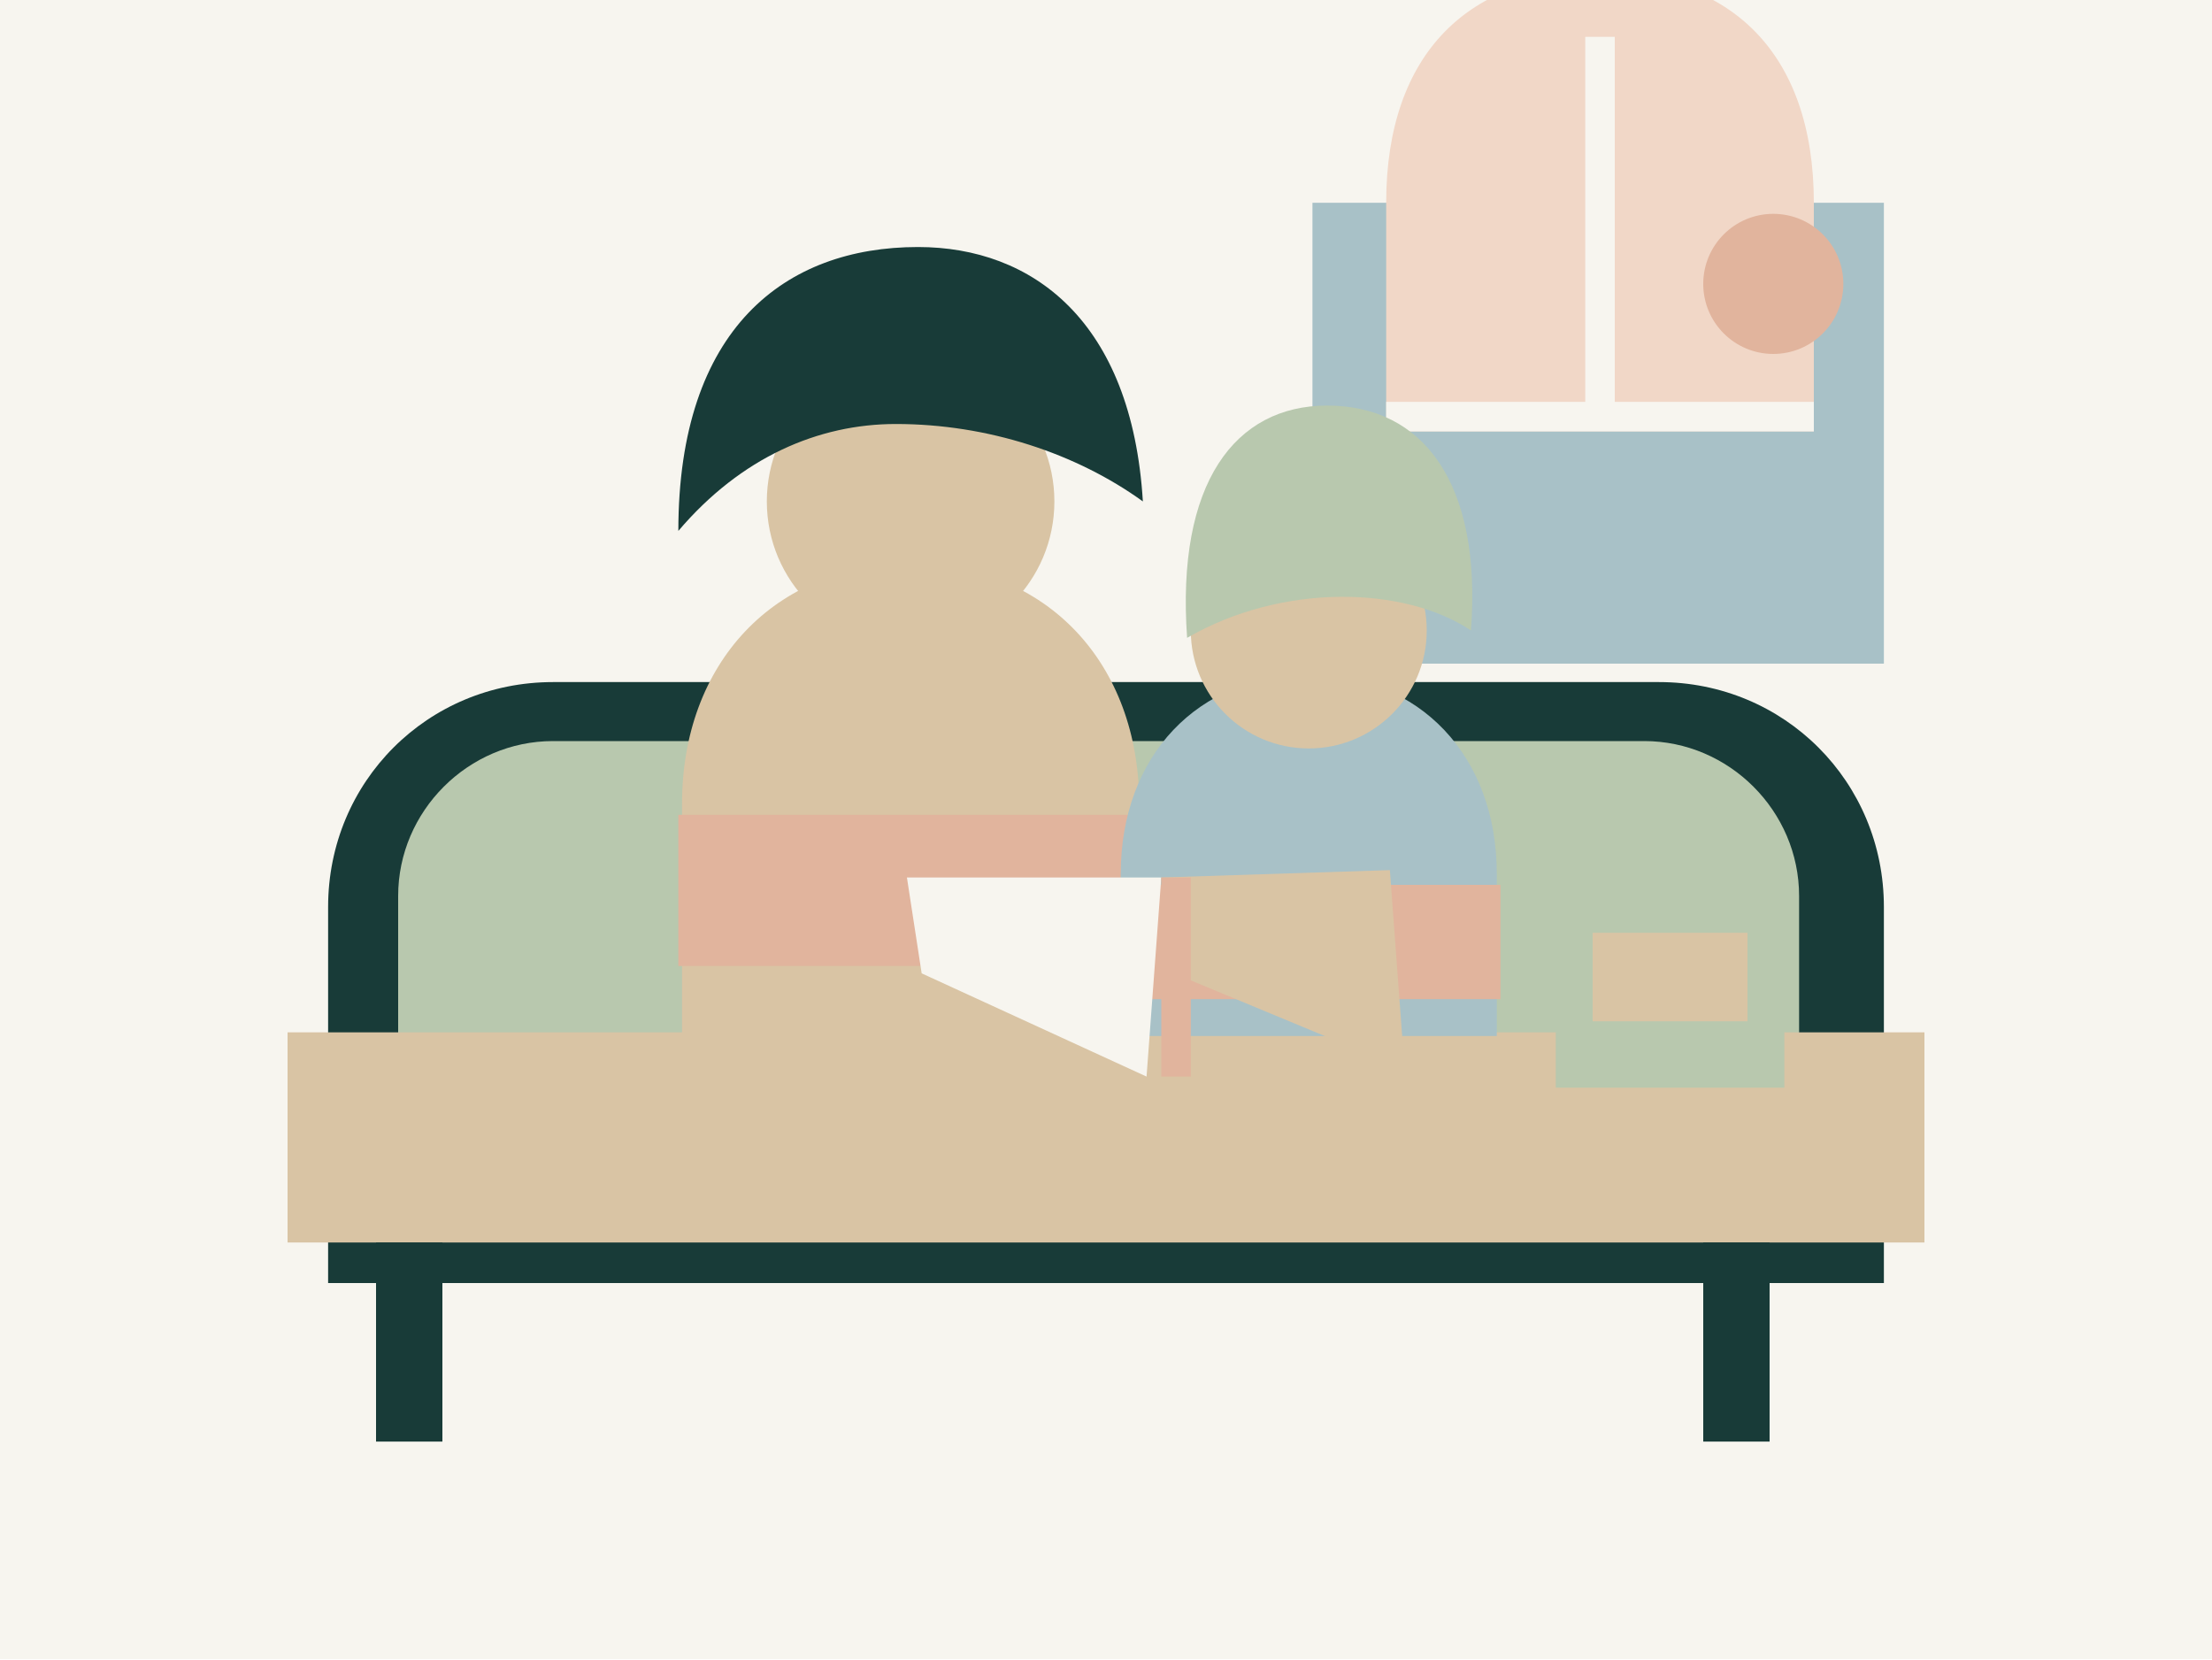
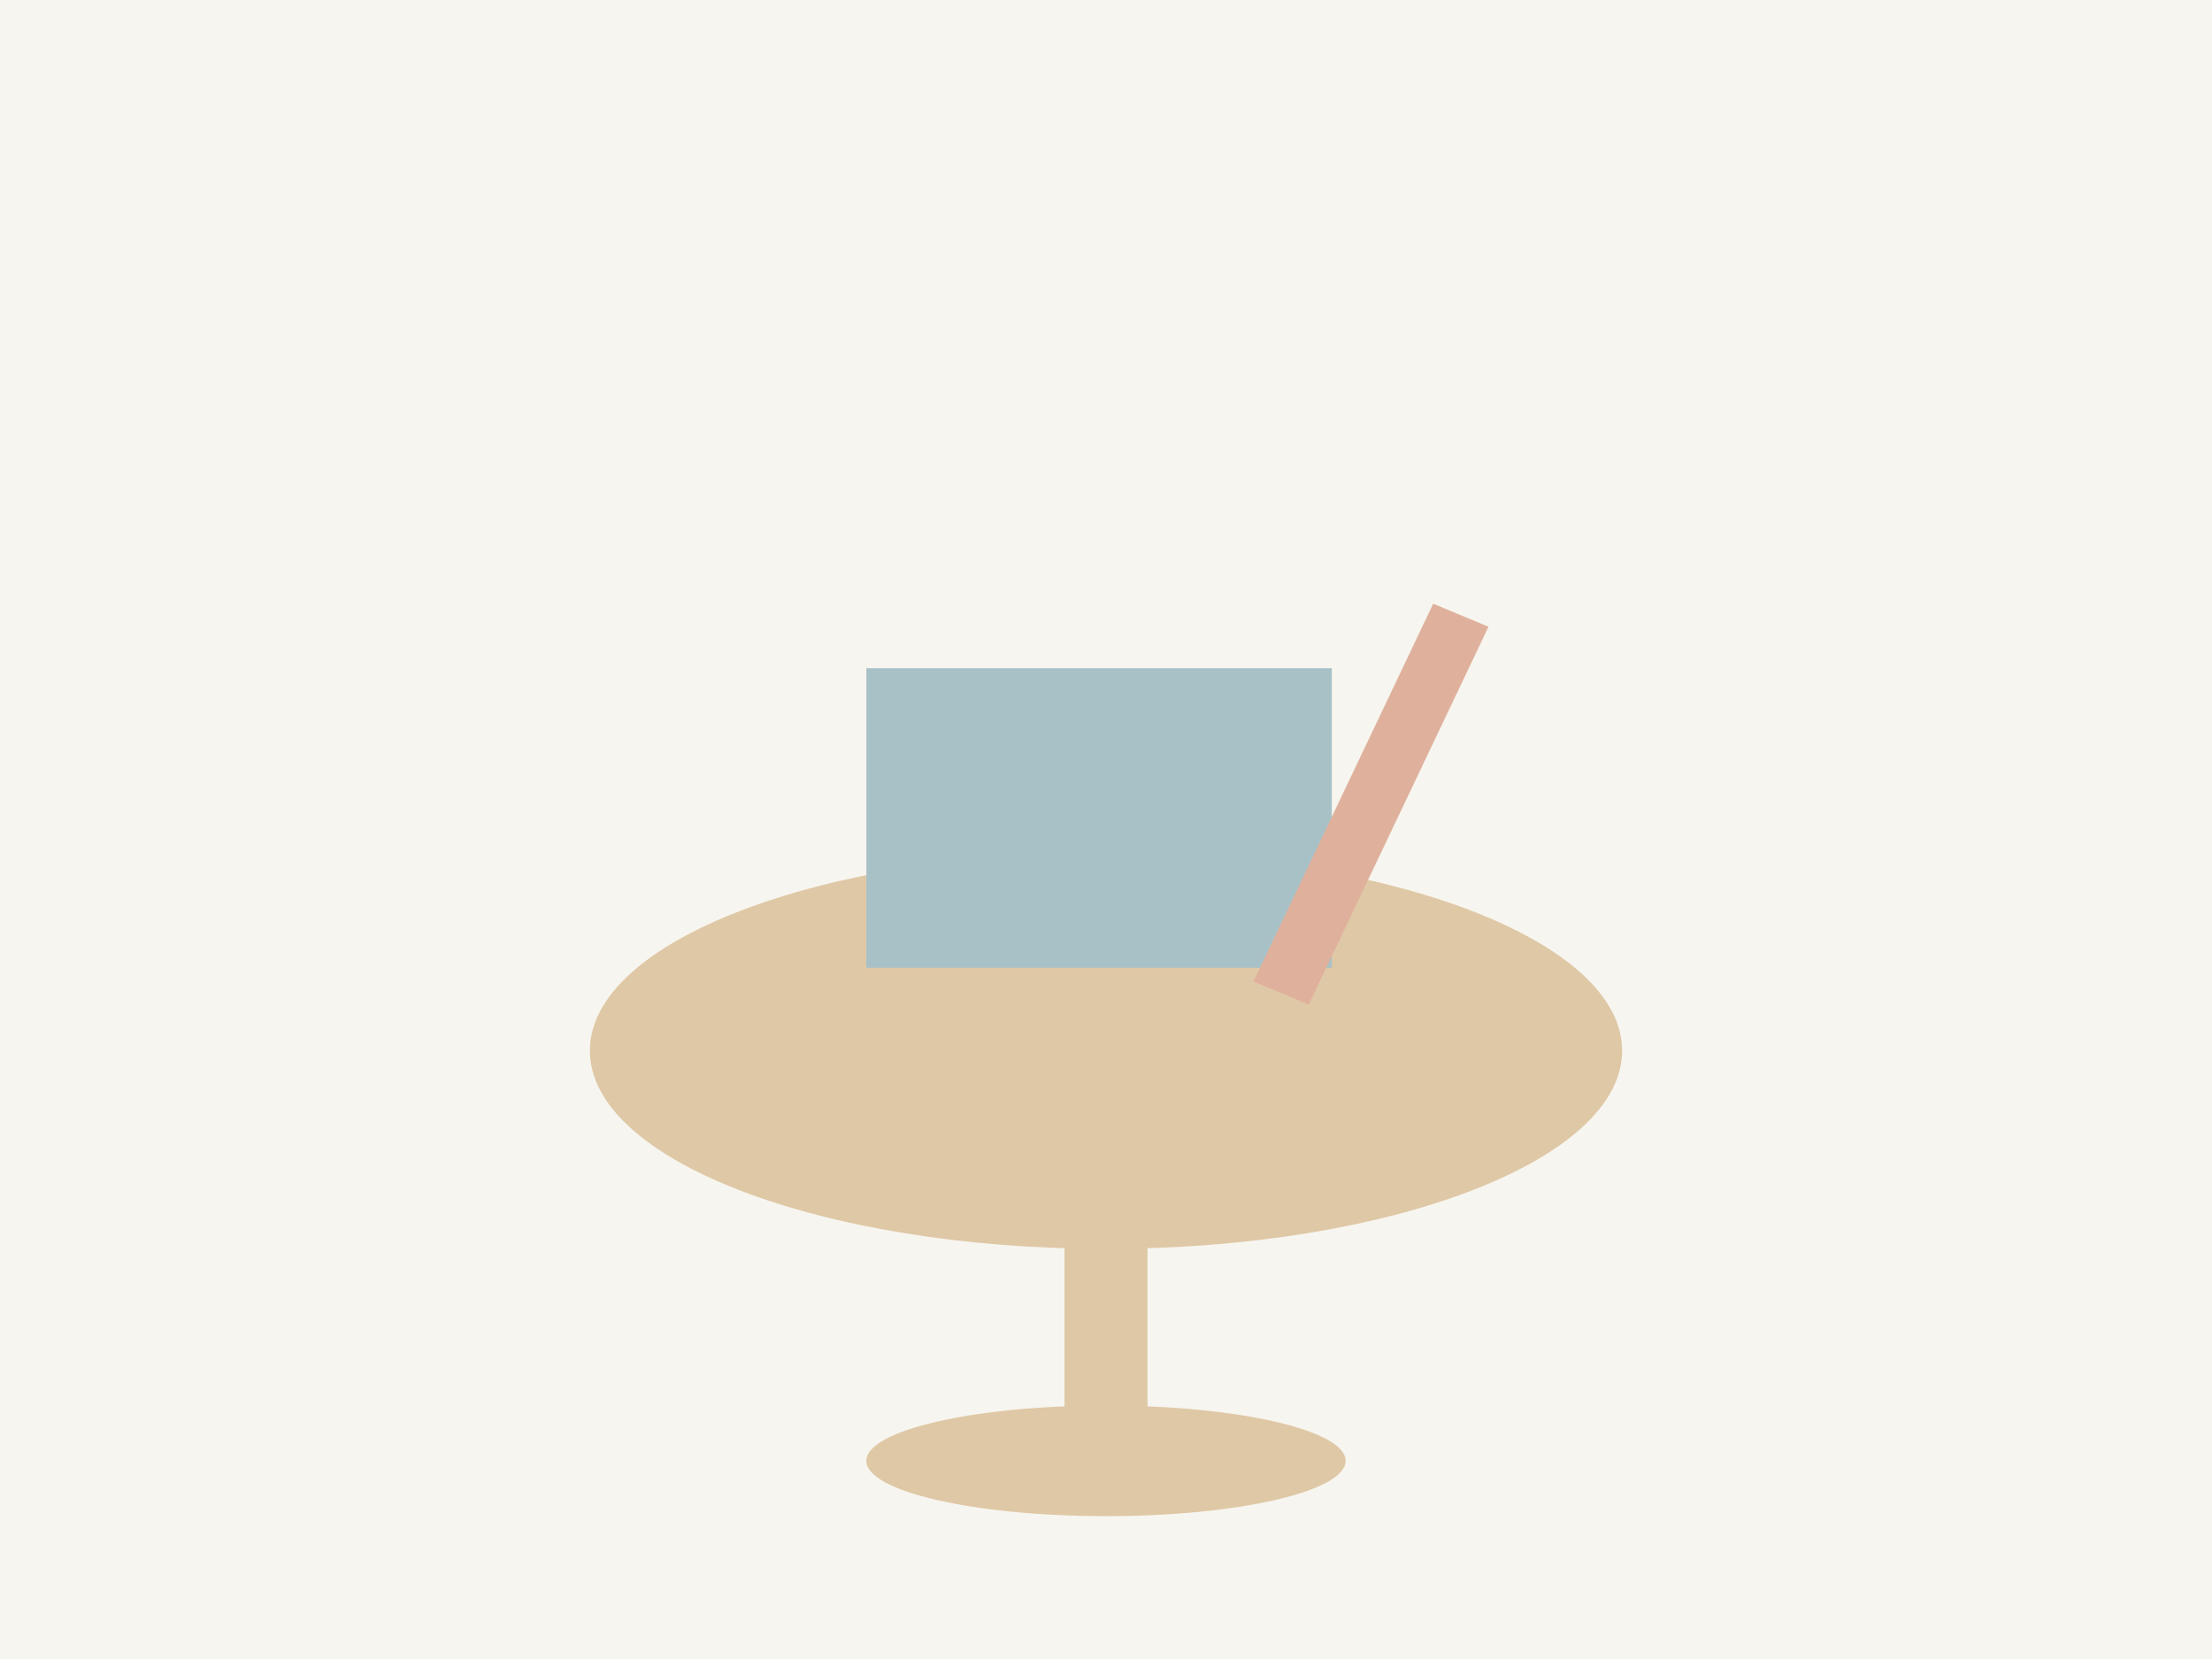
- <svg xmlns="http://www.w3.org/2000/svg" viewBox="0 0 600 450" role="img" aria-labelledby="familie-title familie-desc">
-   <path fill="#f7f5ef" d="M0 0h600v450H0z" />
-   <path fill="#a8c1c7" d="M356 55h155v125H356z" />
-   <path fill="#f1d7c7" d="M376 55c0-41 23-62 58-62s58 21 58 62v62H376Z" />
-   <path fill="#f7f5ef" d="M430 10h8v105h-8zM376 109h116v8H376z" />
-   <circle cx="481" cy="77" r="19" fill="#e1b49d" />
-   <path fill="#183b38" d="M89 246c0-34 27-61 61-61h300c34 0 61 27 61 61v102H89Z" />
-   <path fill="#b8c8ae" d="M108 243c0-23 19-42 42-42h296c23 0 42 19 42 42v40H108Z" />
-   <path fill="#d9c4a4" d="M78 280h444v57H78z" />
-   <path fill="#183b38" d="M102 337h18v54h-18zm360 0h18v54h-18z" />
-   <path fill="#d9c4a4" d="M185 218c0-38 25-65 62-65s62 27 62 65v63H185Z" />
-   <circle cx="247" cy="136" r="39" fill="#d9c4a4" />
-   <path fill="#183b38" d="M184 144c0-55 29-77 65-77 31 0 58 20 61 69-18-13-42-21-67-21-21 0-42 9-59 29Z" />
-   <path fill="#e1b49d" d="M184 221h125v41H184z" />
-   <path fill="#a8c1c7" d="M304 237c0-32 21-54 51-54s51 22 51 54v44H304Z" />
-   <circle cx="355" cy="171" r="32" fill="#d9c4a4" />
-   <path fill="#b8c8ae" d="M322 173c-3-42 13-63 38-63 26 0 42 21 39 61-18-12-51-13-77 2Z" />
-   <path fill="#e1b49d" d="M303 240h104v31H303z" />
-   <path fill="#f7f5ef" d="M246 238h69l-4 54-61-28Z" />
-   <path fill="#d9c4a4" d="m315 238 62-2 4 54-65-27Z" />
-   <path fill="#e1b49d" d="M315 238h8v54h-8z" />
-   <path fill="#b8c8ae" d="M422 260c0-19 13-32 31-32s31 13 31 32v35h-62Z" />
-   <circle cx="434" cy="230" r="11" fill="#b8c8ae" />
-   <circle cx="465" cy="230" r="11" fill="#b8c8ae" />
-   <path fill="#d9c4a4" d="M432 253h42v24h-42z" />
+ <svg xmlns="http://www.w3.org/2000/svg" viewBox="0 0 480 360" role="img" aria-labelledby="familie-title familie-desc">
+   <path fill="#f7f5ef" d="M0 0h480v360H0z" />
+   <ellipse cx="240" cy="228" rx="112" ry="43" fill="#dfc8a6" />
+   <path fill="#dfc8a6" d="M231 242h18v75h-18z" />
+   <ellipse cx="240" cy="317" rx="52" ry="12" fill="#dfc8a6" />
+   <path fill="#a8c1c7" d="M188 145h101v65H188z" />
+   <path fill="#dfb19c" d="m311 131 12 5-39 82-12-5z" />
</svg>
